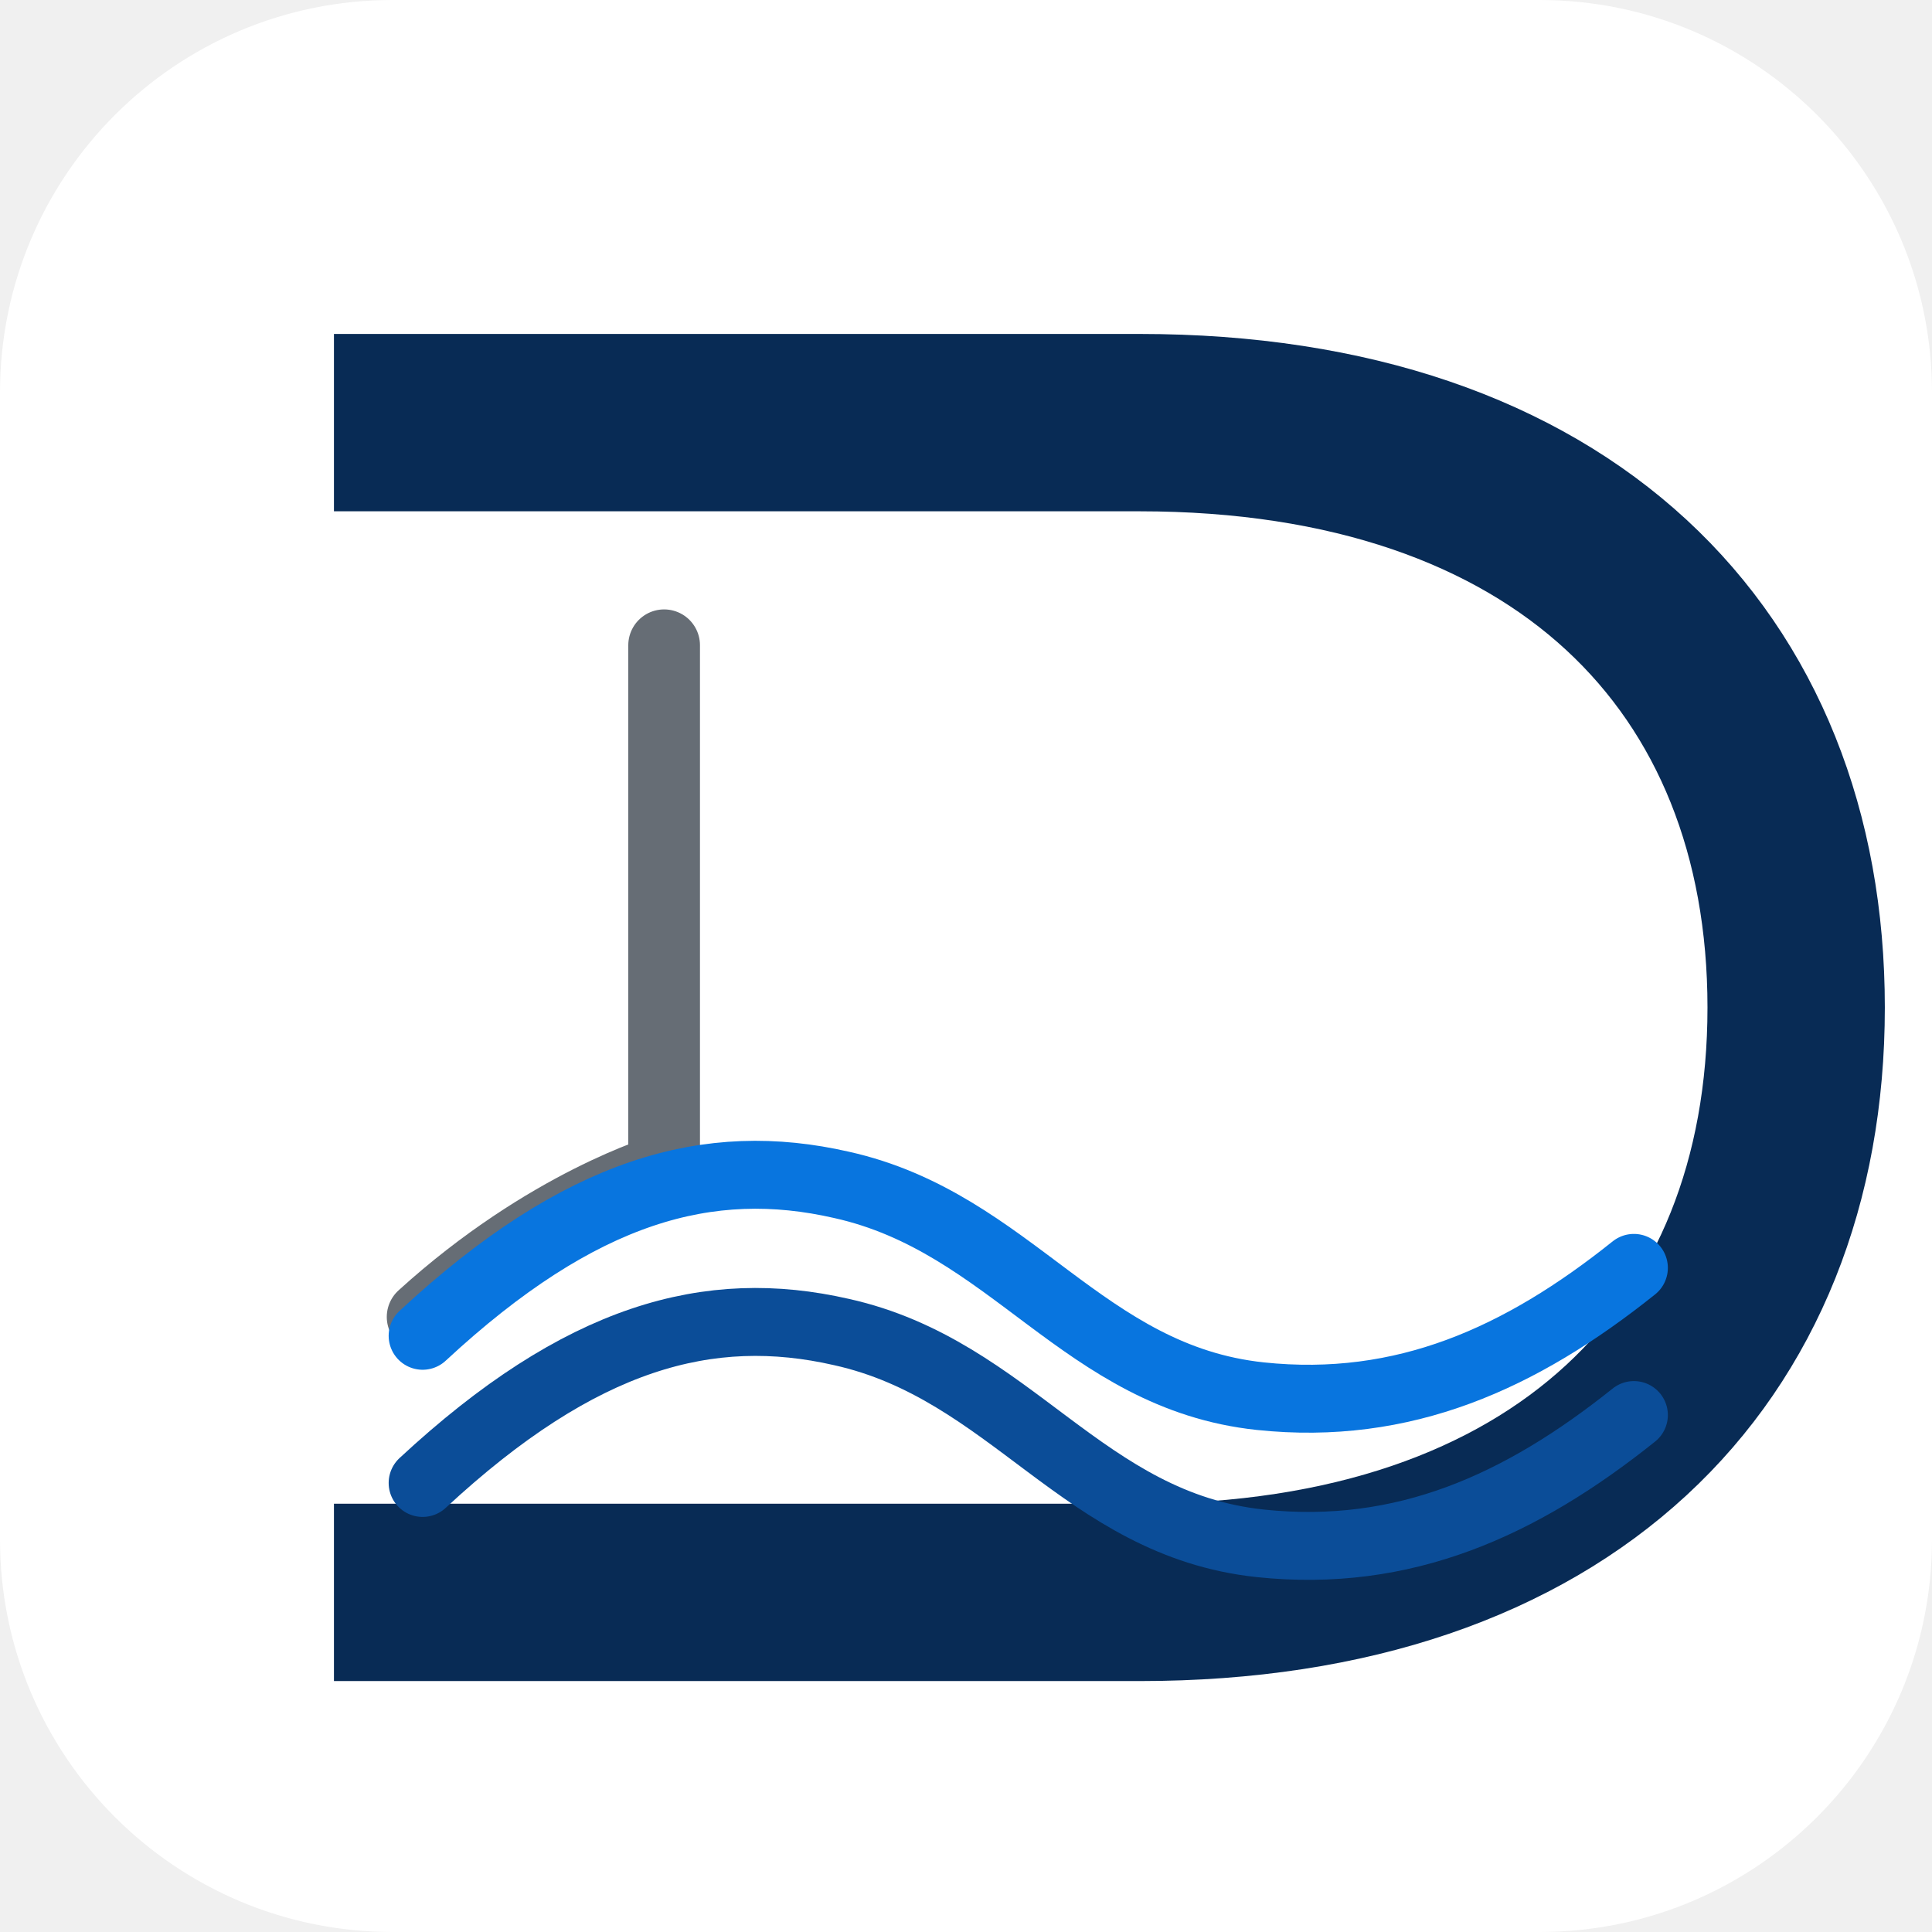
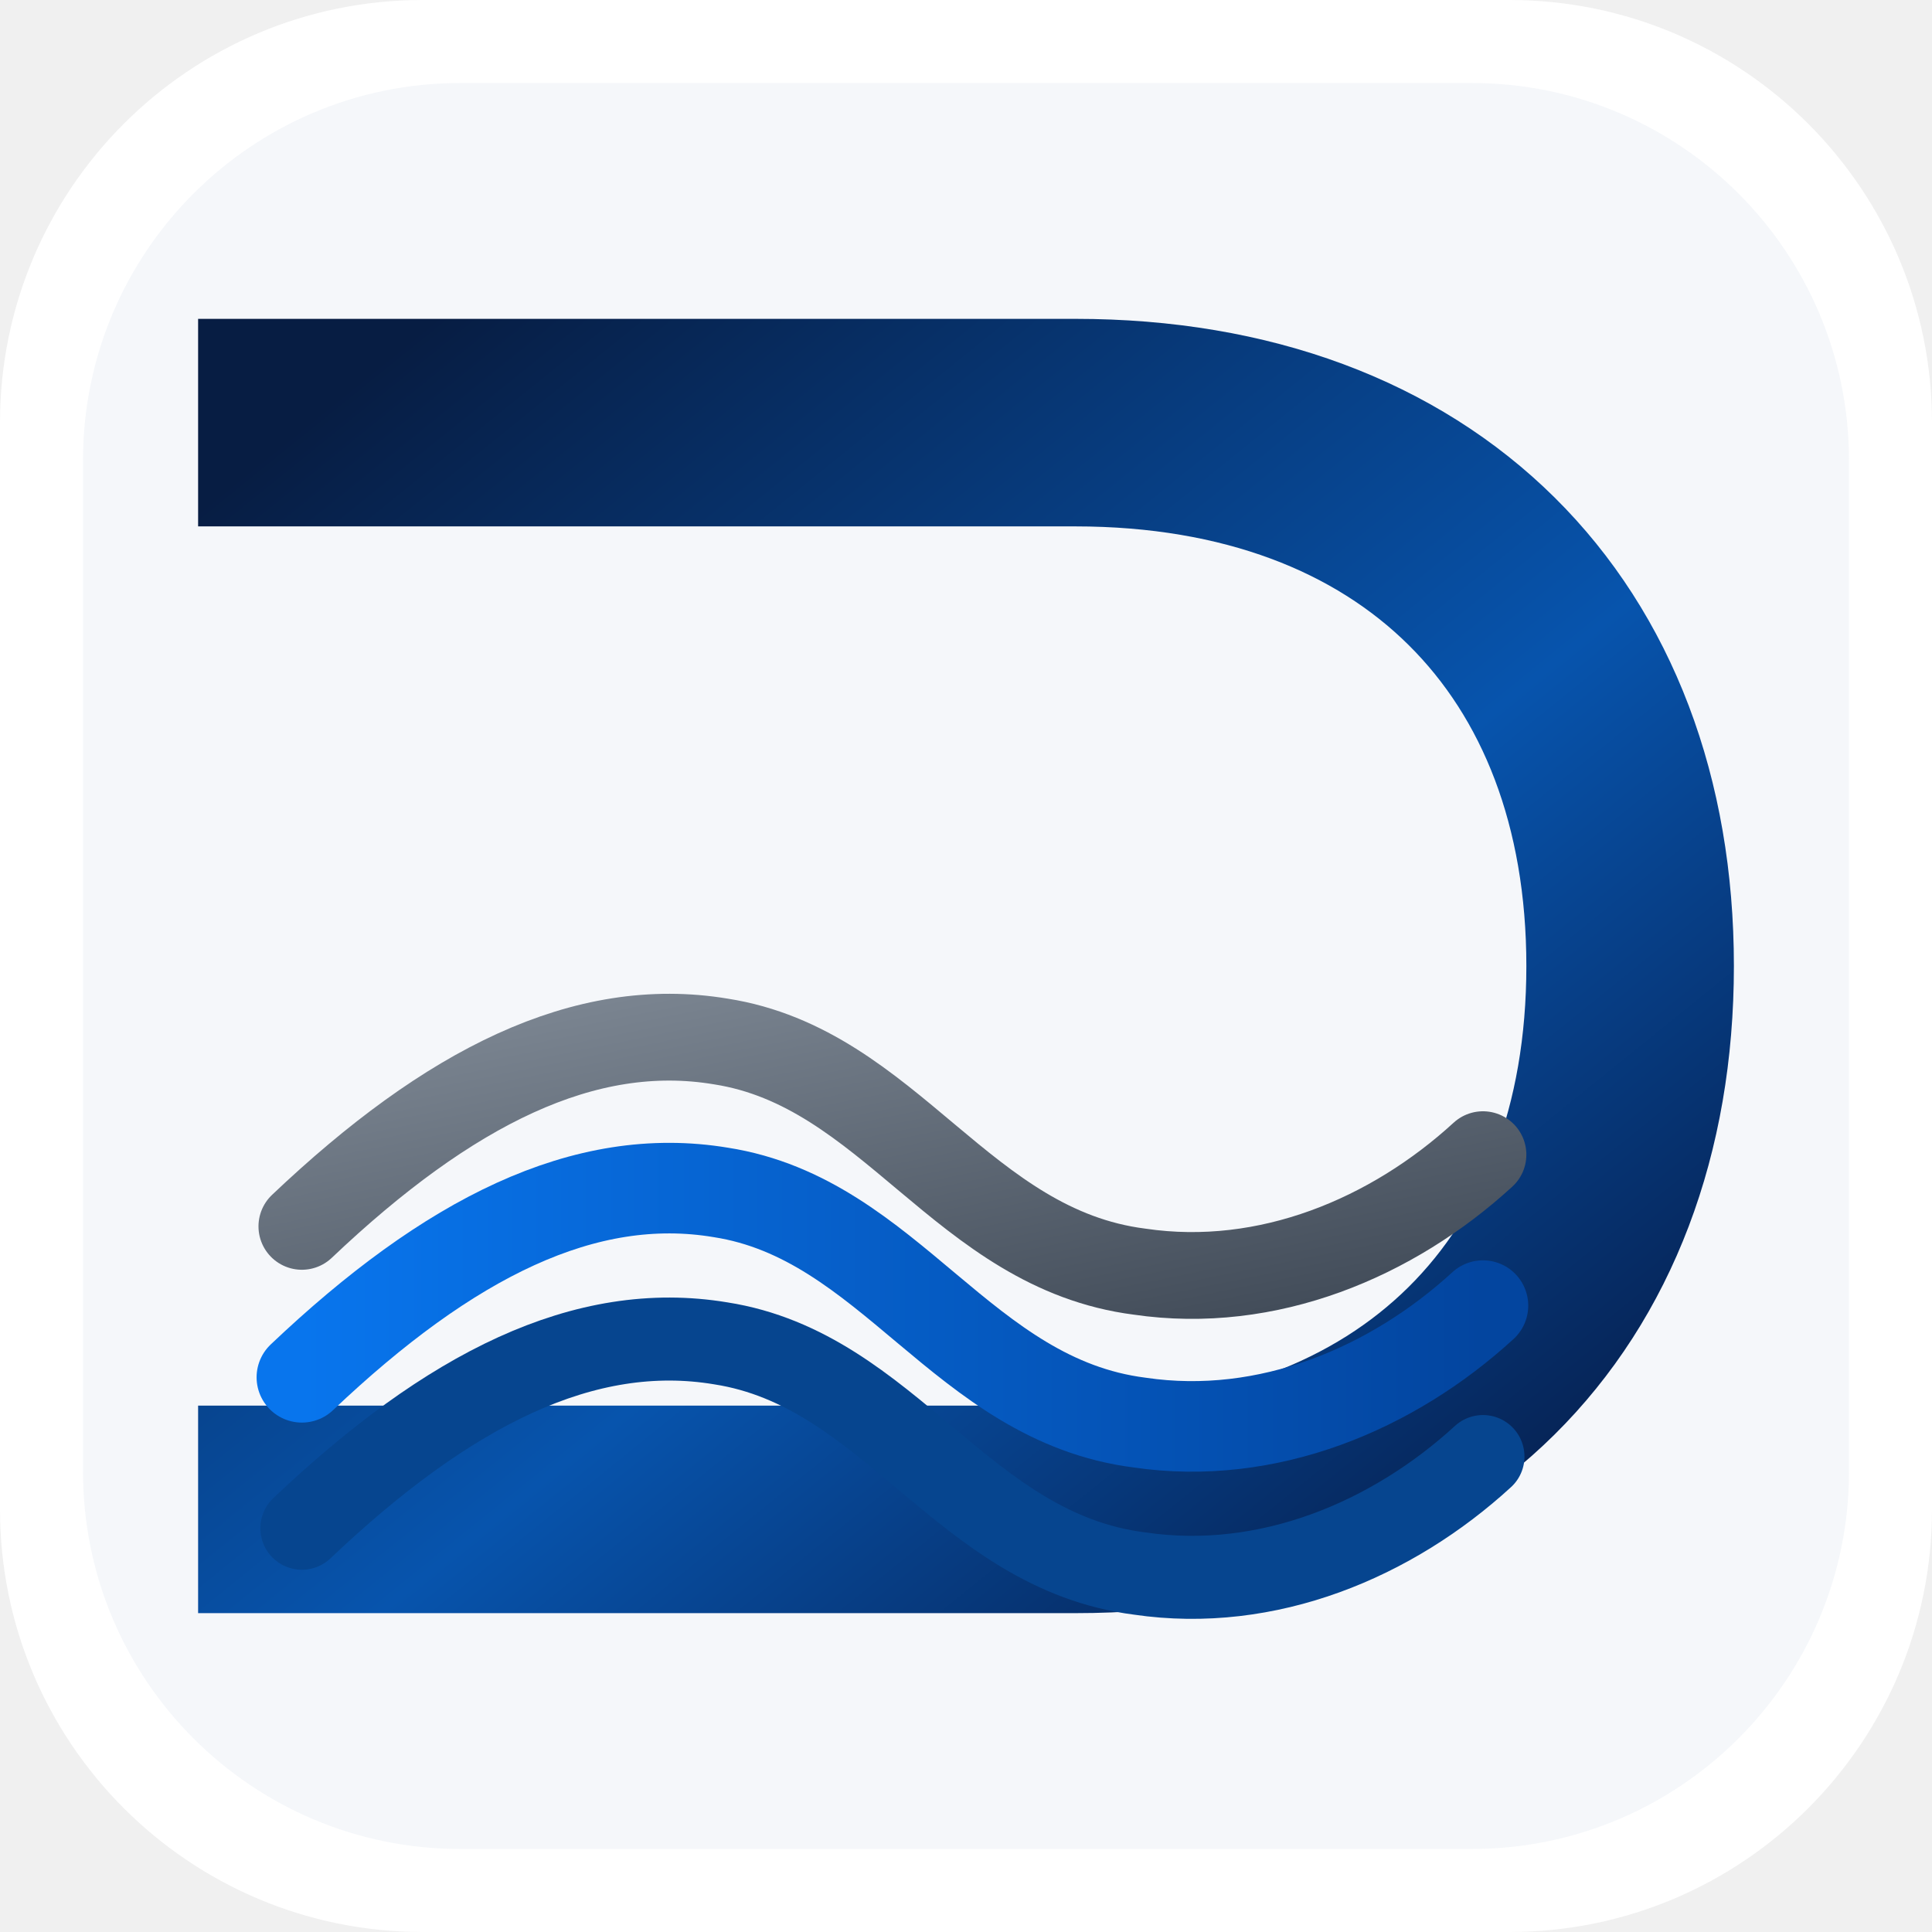
<svg xmlns="http://www.w3.org/2000/svg" viewBox="0 0 512 512">
-   <rect width="512" height="512" rx="104" fill="#fff" />
-   <path d="M112 112h190c112 0 174 63 174 155s-62 155-174 155H112" fill="none" stroke="#082b55" stroke-width="47" stroke-linecap="square" stroke-linejoin="round" />
-   <path d="M176 171v139c0 0-31 9-64 39" fill="none" stroke="#666d75" stroke-width="19" stroke-linecap="round" />
-   <path d="M112 354c42-39 76-48 111-40 45 10 64 51 111 56 38 4 69-10 99-34" fill="none" stroke="#0875df" stroke-width="18" stroke-linecap="round" />
-   <path d="M112 393c42-39 76-48 111-40 45 10 64 51 111 56 38 4 69-10 99-34" fill="none" stroke="#0b4d98" stroke-width="18" stroke-linecap="round" />
+   <defs>
+     <linearGradient id="navy" x1="0" y1="0" x2="1" y2="1">
+       <stop stop-color="#071d43" />
+       <stop offset=".58" stop-color="#0754ad" />
+       <stop offset="1" stop-color="#061d4a" />
+     </linearGradient>
+     <linearGradient id="blue" x1="0" y1="0" x2="1" y2="0">
+       <stop stop-color="#0875ed" />
+       <stop offset="1" stop-color="#03459f" />
+     </linearGradient>
+     <linearGradient id="silver" x1="0" y1="0" x2="1" y2="1">
+       <stop stop-color="#7d8793" />
+       <stop offset="1" stop-color="#424c59" />
+     </linearGradient>
+     <filter id="shadow" x="-20%" y="-20%" width="140%" height="140%">
+       <feGaussianBlur stdDeviation="9" />
+     </filter>
+   </defs>
+   <rect width="512" height="512" rx="112" fill="#fff" />
+   <rect x="22" y="22" width="468" height="468" rx="100" fill="#e8edf4" opacity=".45" />
+   <path d="M80 112h205c91 0 147 57 147 144S376 400 285 400H80" fill="none" stroke="url(#navy)" stroke-width="55" stroke-linecap="square" stroke-linejoin="round" />
+   <path d="M160 160v116" fill="none" stroke="url(#silver)" stroke-width="25" />
+   <path d="M80 325c39-37 75-55 111-49 45 7 64 55 111 61 34 5 67-9 91-31" fill="none" stroke="url(#silver)" stroke-width="23" stroke-linecap="round" />
+   <path d="M80 365c39-37 75-55 111-49 45 7 64 55 111 61 34 5 67-9 91-31" fill="none" stroke="url(#blue)" stroke-width="24" stroke-linecap="round" />
+   <path d="M80 405c39-37 75-55 111-49 45 7 64 55 111 61 34 5 67-9 91-31" fill="none" stroke="#06458f" stroke-width="22" stroke-linecap="round" />
</svg>
